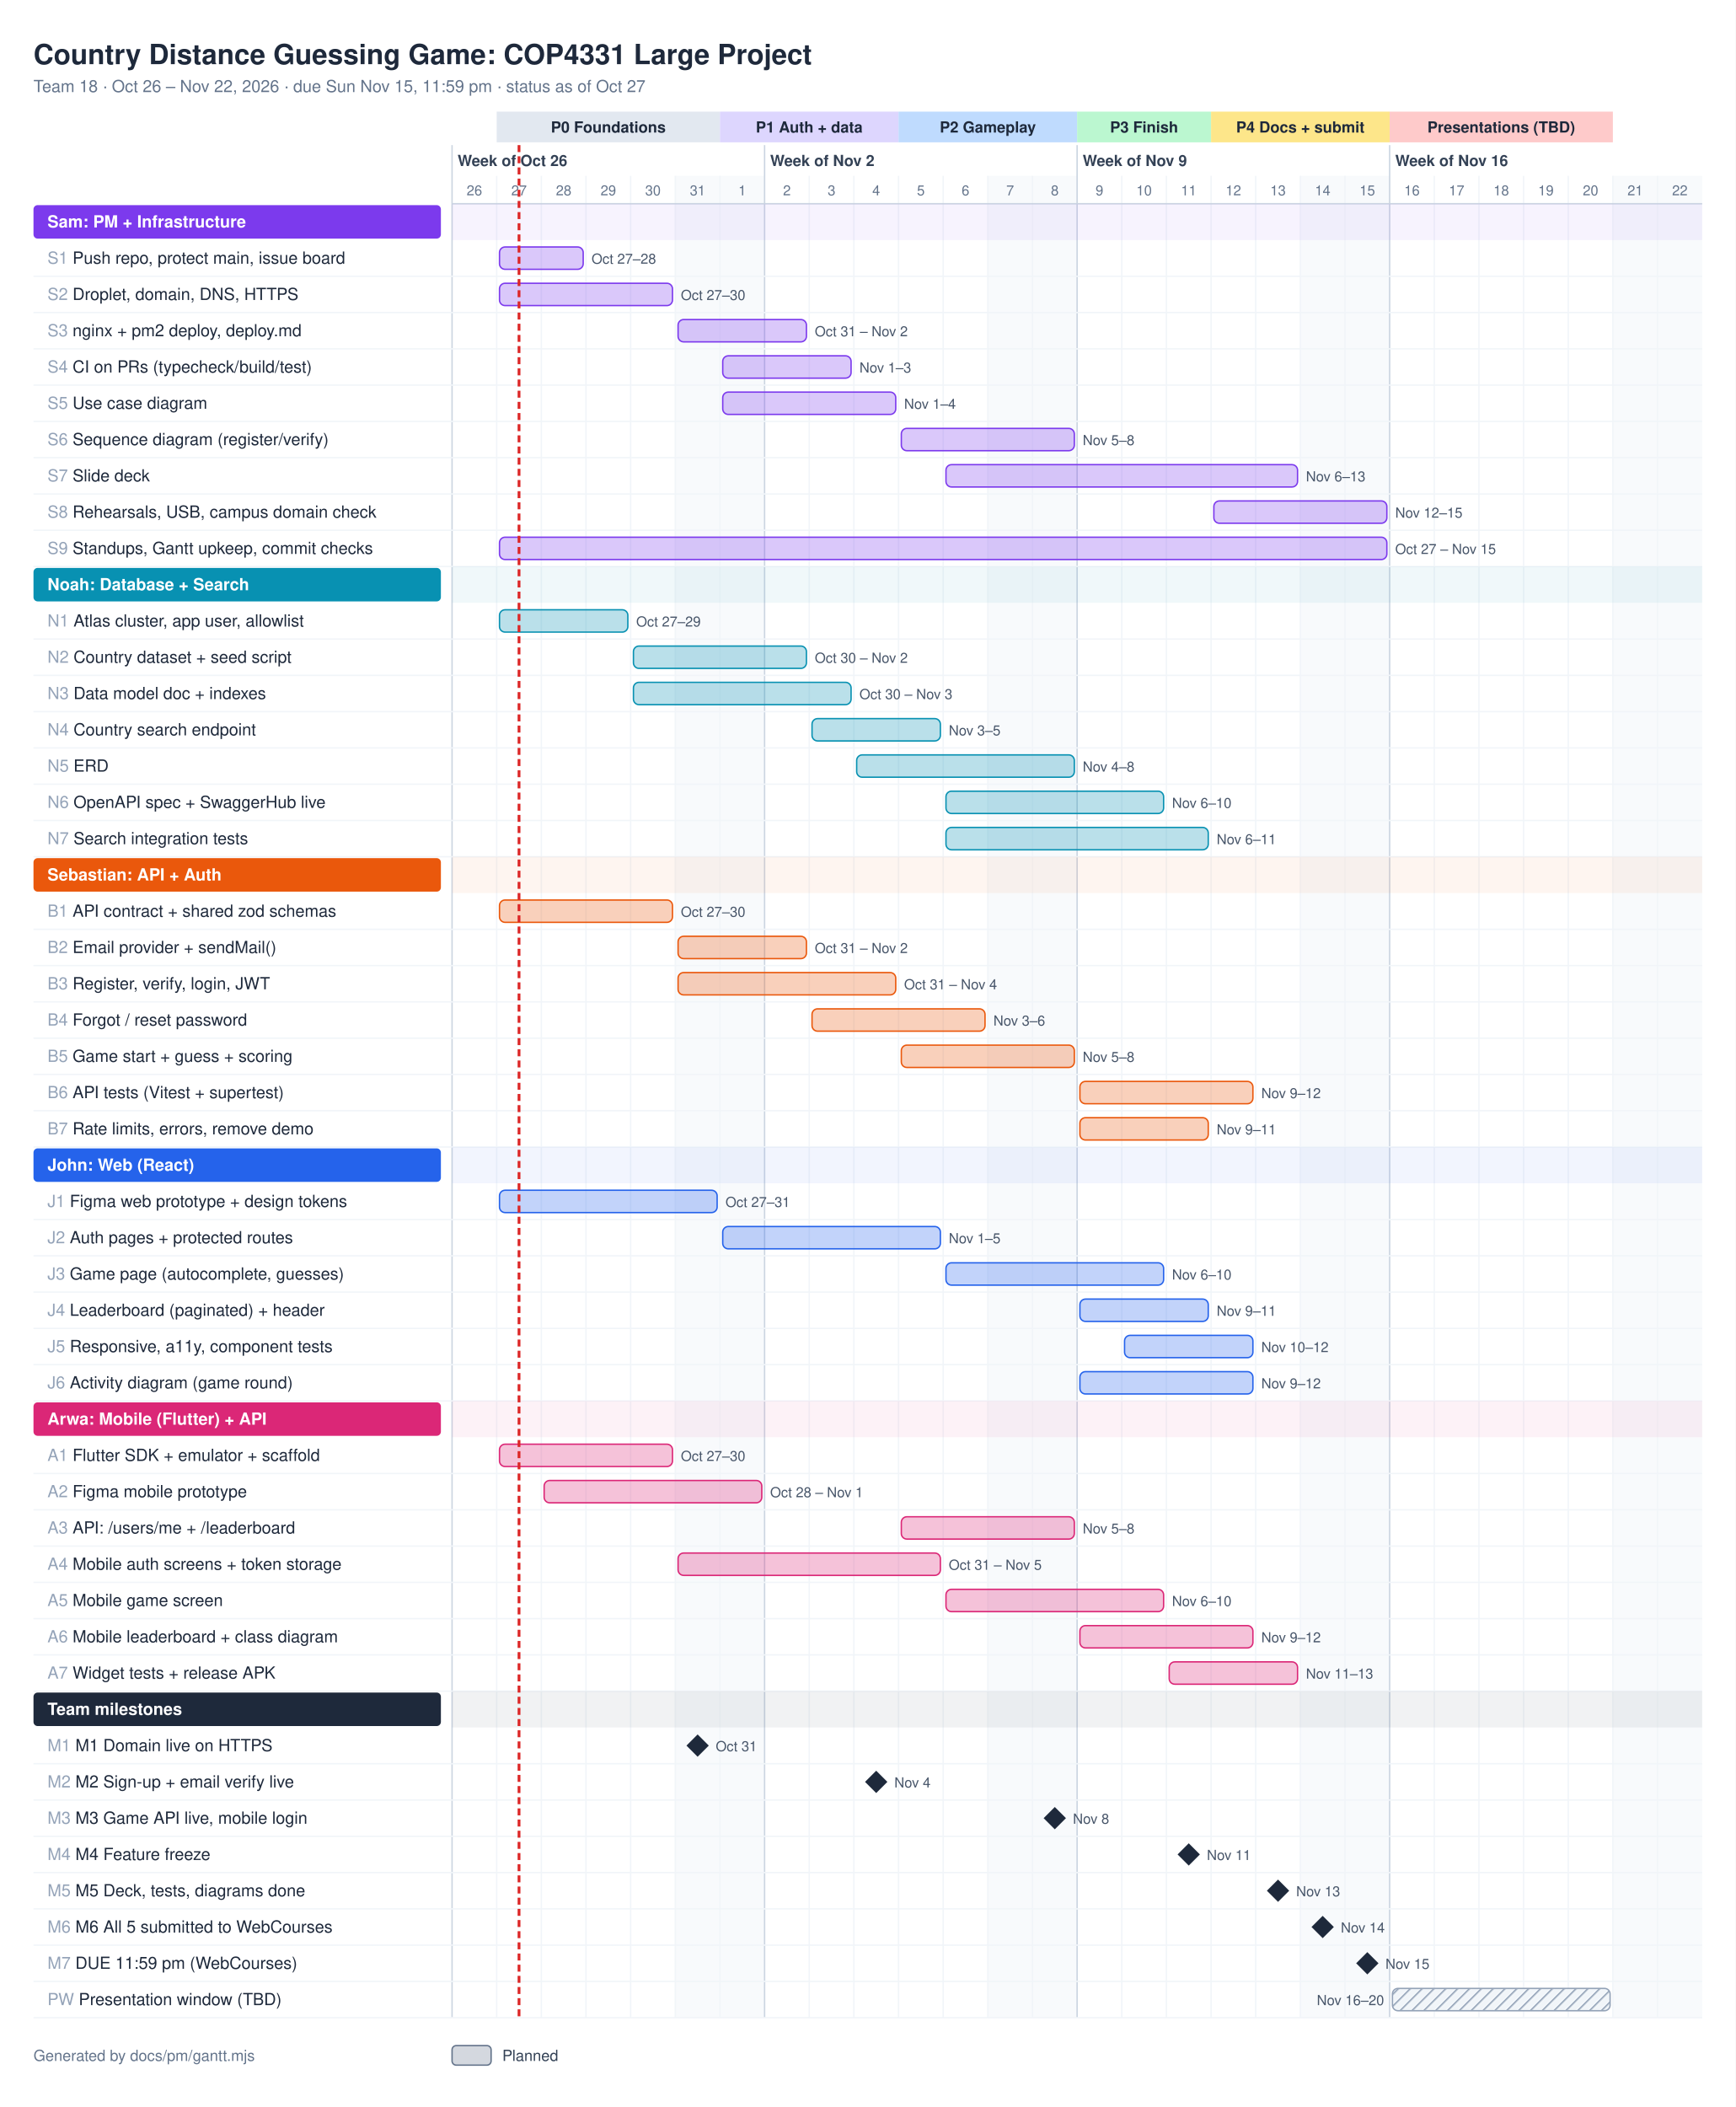
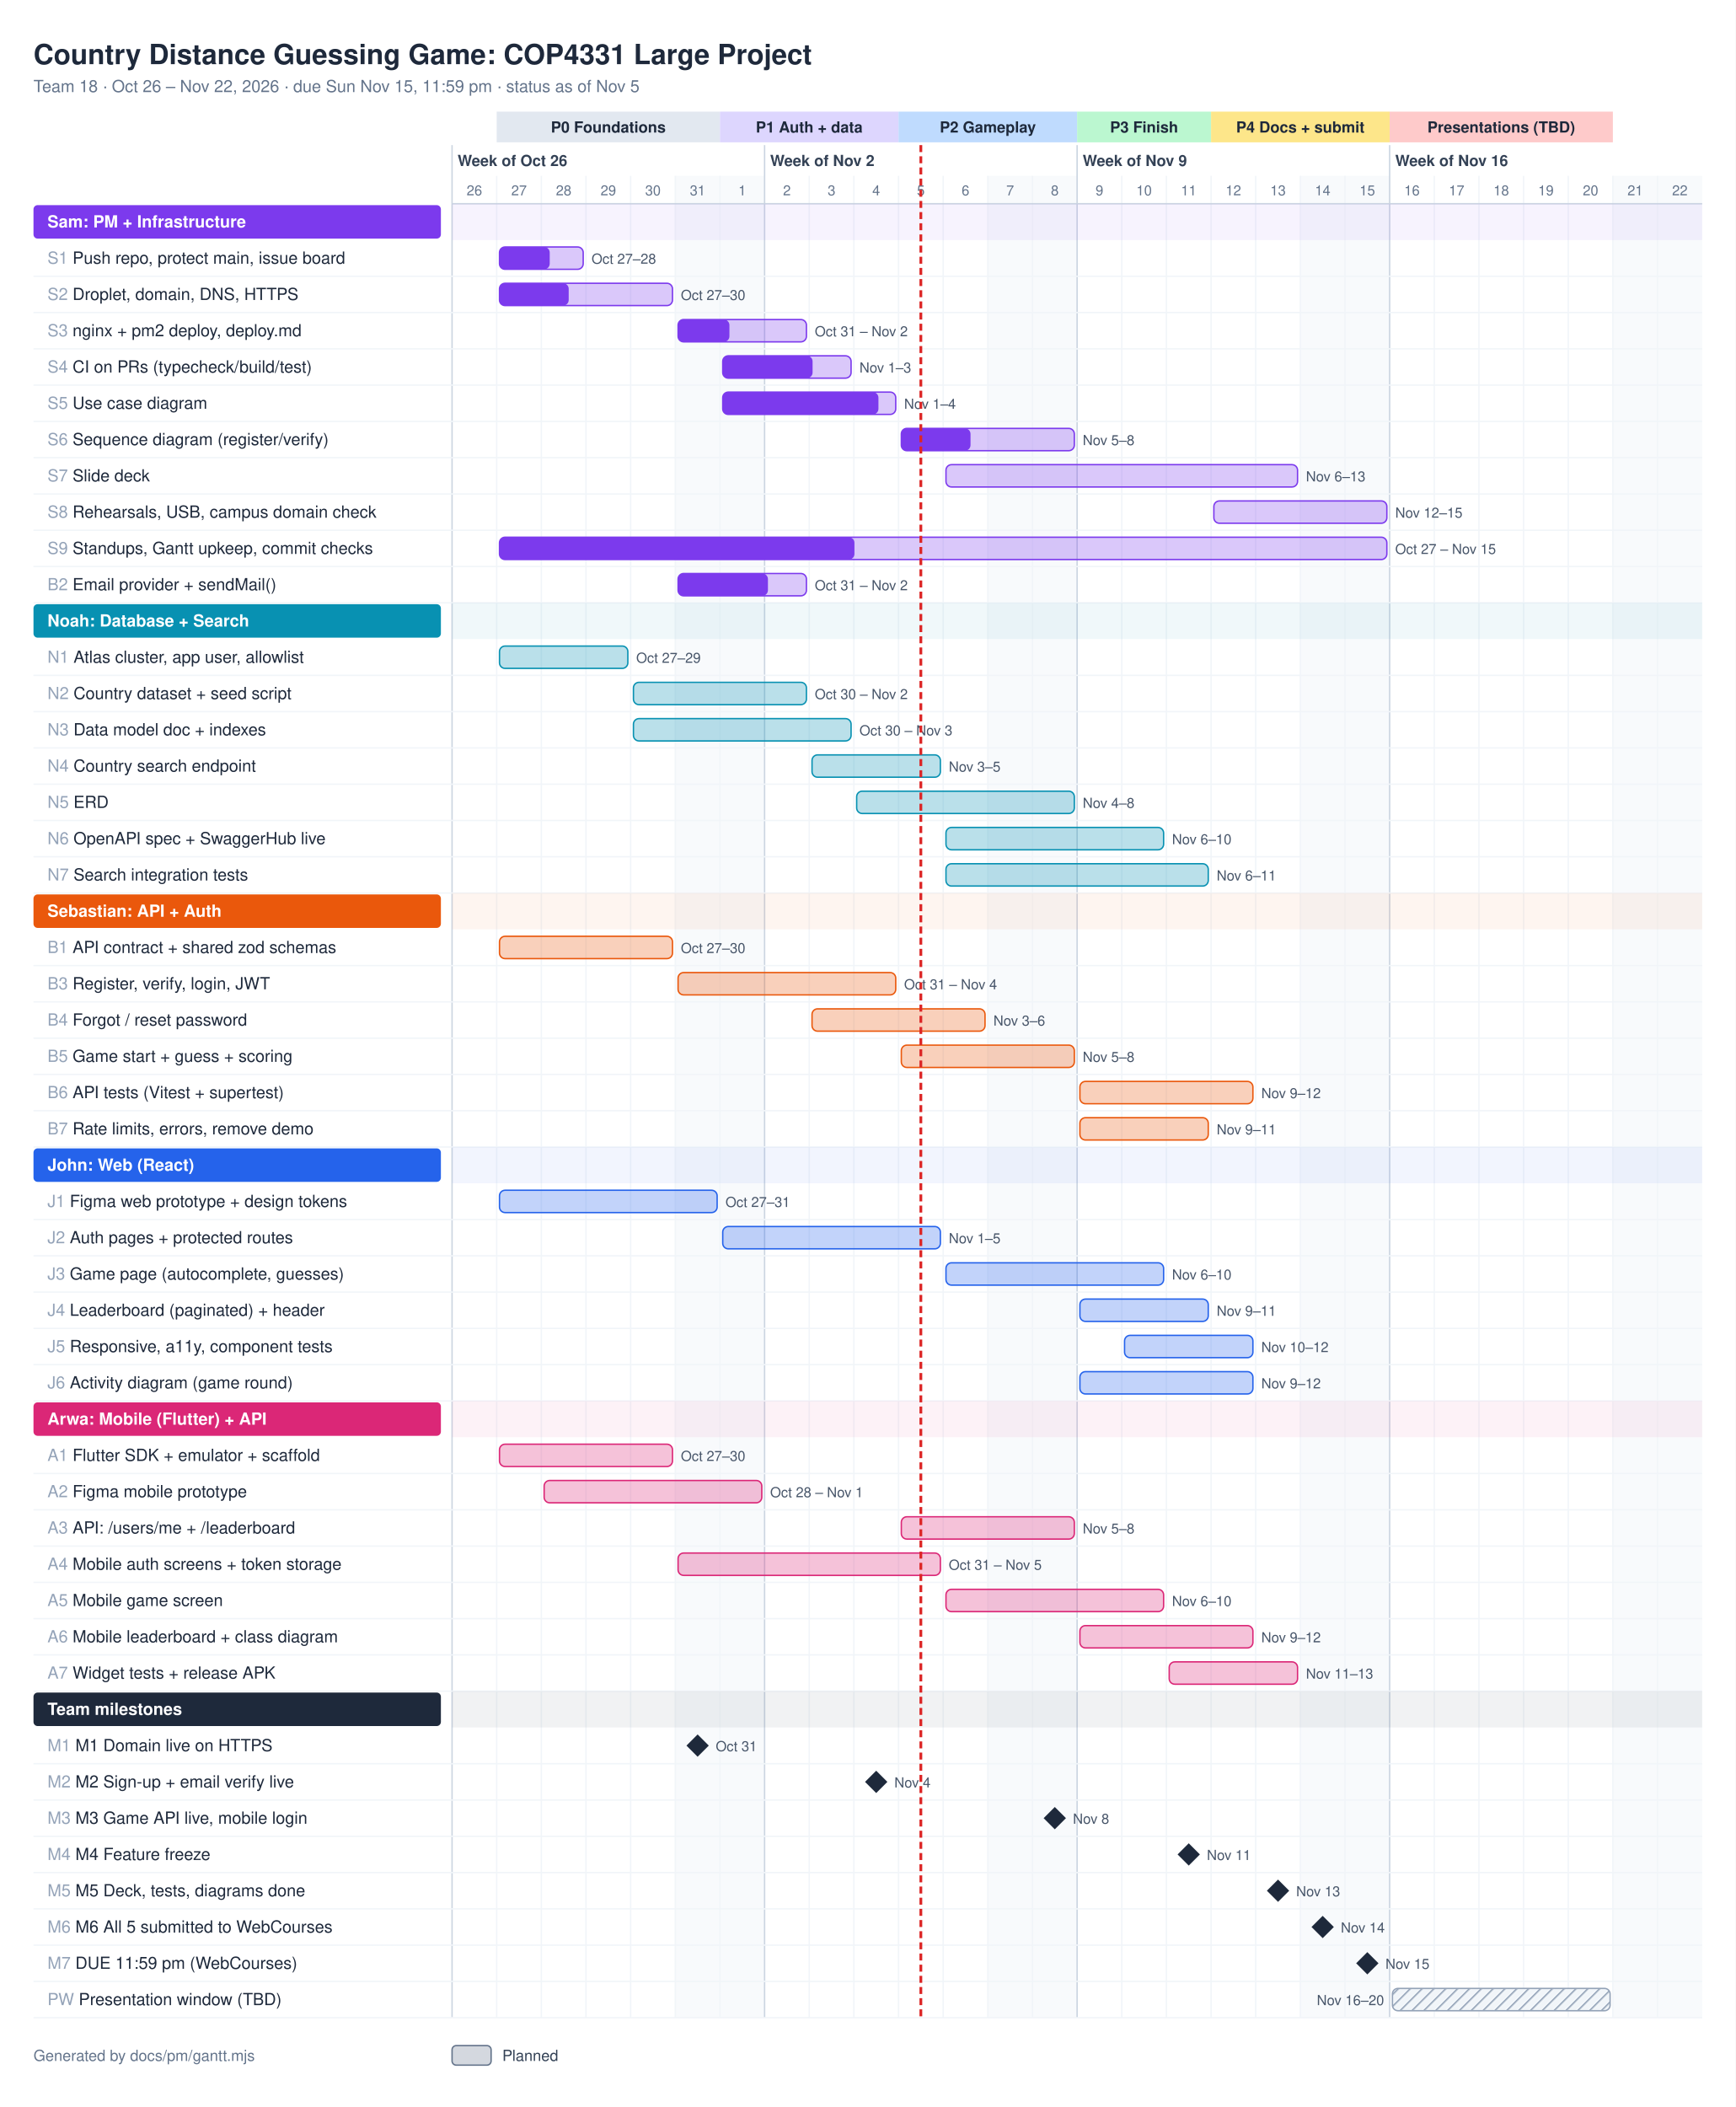
<svg xmlns="http://www.w3.org/2000/svg" viewBox="0 0 1244 1510" width="1244" height="1510" font-family="Segoe UI, Helvetica, Arial, sans-serif">
  <defs>
    <pattern id="hatch" width="6" height="6" patternUnits="userSpaceOnUse" patternTransform="rotate(45)">
      <rect width="6" height="6" fill="#f1f5f9" />
      <line x1="0" y1="0" x2="0" y2="6" stroke="#94a3b8" stroke-width="2" />
    </pattern>
  </defs>
  <rect width="1244" height="1510" fill="#ffffff" />
  <text x="24" y="46" font-size="20" font-weight="700" fill="#1e293b">Country Distance Guessing Game: COP4331 Large Project</text>
-   <text x="24" y="66" font-size="12" fill="#64748b">Team 18 · Oct 26 – Nov 22, 2026 · due Sun Nov 15, 11:59 pm · status as of Oct 27</text>
+   <text x="24" y="66" font-size="12" fill="#64748b">Team 18 · Oct 26 – Nov 22, 2026 · due Sun Nov 15, 11:59 pm · status as of Nov 5</text>
  <rect x="356" y="80" width="160" height="22" fill="#e2e8f0" />
  <text x="436" y="95" font-size="11" font-weight="600" text-anchor="middle" fill="#1e293b">P0 Foundations</text>
  <rect x="516" y="80" width="128" height="22" fill="#ddd6fe" />
  <text x="580" y="95" font-size="11" font-weight="600" text-anchor="middle" fill="#1e293b">P1 Auth + data</text>
  <rect x="644" y="80" width="128" height="22" fill="#bfdbfe" />
  <text x="708" y="95" font-size="11" font-weight="600" text-anchor="middle" fill="#1e293b">P2 Gameplay</text>
  <rect x="772" y="80" width="96" height="22" fill="#bbf7d0" />
  <text x="820" y="95" font-size="11" font-weight="600" text-anchor="middle" fill="#1e293b">P3 Finish</text>
  <rect x="868" y="80" width="128" height="22" fill="#fde68a" />
  <text x="932" y="95" font-size="11" font-weight="600" text-anchor="middle" fill="#1e293b">P4 Docs + submit</text>
  <rect x="996" y="80" width="160" height="22" fill="#fecaca" />
  <text x="1076" y="95" font-size="11" font-weight="600" text-anchor="middle" fill="#1e293b">Presentations (TBD)</text>
  <text x="328" y="119" font-size="11" font-weight="600" fill="#334155">Week of Oct 26</text>
  <line x1="324" y1="104" x2="324" y2="1446" stroke="#cbd5e1" />
  <text x="340" y="140" font-size="10" text-anchor="middle" fill="#64748b">26</text>
  <line x1="356" y1="126" x2="356" y2="1446" stroke="#f1f5f9" />
  <text x="372" y="140" font-size="10" text-anchor="middle" fill="#64748b">27</text>
  <line x1="388" y1="126" x2="388" y2="1446" stroke="#f1f5f9" />
  <text x="404" y="140" font-size="10" text-anchor="middle" fill="#64748b">28</text>
  <line x1="420" y1="126" x2="420" y2="1446" stroke="#f1f5f9" />
  <text x="436" y="140" font-size="10" text-anchor="middle" fill="#64748b">29</text>
  <line x1="452" y1="126" x2="452" y2="1446" stroke="#f1f5f9" />
  <text x="468" y="140" font-size="10" text-anchor="middle" fill="#64748b">30</text>
  <rect x="484" y="126" width="32" height="1320" fill="#f8fafc" />
  <line x1="484" y1="126" x2="484" y2="1446" stroke="#f1f5f9" />
  <text x="500" y="140" font-size="10" text-anchor="middle" fill="#64748b">31</text>
  <rect x="516" y="126" width="32" height="1320" fill="#f8fafc" />
  <line x1="516" y1="126" x2="516" y2="1446" stroke="#f1f5f9" />
  <text x="532" y="140" font-size="10" text-anchor="middle" fill="#64748b">1</text>
  <text x="552" y="119" font-size="11" font-weight="600" fill="#334155">Week of Nov 2</text>
  <line x1="548" y1="104" x2="548" y2="1446" stroke="#cbd5e1" />
  <text x="564" y="140" font-size="10" text-anchor="middle" fill="#64748b">2</text>
  <line x1="580" y1="126" x2="580" y2="1446" stroke="#f1f5f9" />
  <text x="596" y="140" font-size="10" text-anchor="middle" fill="#64748b">3</text>
  <line x1="612" y1="126" x2="612" y2="1446" stroke="#f1f5f9" />
  <text x="628" y="140" font-size="10" text-anchor="middle" fill="#64748b">4</text>
  <line x1="644" y1="126" x2="644" y2="1446" stroke="#f1f5f9" />
  <text x="660" y="140" font-size="10" text-anchor="middle" fill="#64748b">5</text>
  <line x1="676" y1="126" x2="676" y2="1446" stroke="#f1f5f9" />
  <text x="692" y="140" font-size="10" text-anchor="middle" fill="#64748b">6</text>
  <rect x="708" y="126" width="32" height="1320" fill="#f8fafc" />
  <line x1="708" y1="126" x2="708" y2="1446" stroke="#f1f5f9" />
  <text x="724" y="140" font-size="10" text-anchor="middle" fill="#64748b">7</text>
  <rect x="740" y="126" width="32" height="1320" fill="#f8fafc" />
  <line x1="740" y1="126" x2="740" y2="1446" stroke="#f1f5f9" />
  <text x="756" y="140" font-size="10" text-anchor="middle" fill="#64748b">8</text>
  <text x="776" y="119" font-size="11" font-weight="600" fill="#334155">Week of Nov 9</text>
  <line x1="772" y1="104" x2="772" y2="1446" stroke="#cbd5e1" />
  <text x="788" y="140" font-size="10" text-anchor="middle" fill="#64748b">9</text>
  <line x1="804" y1="126" x2="804" y2="1446" stroke="#f1f5f9" />
  <text x="820" y="140" font-size="10" text-anchor="middle" fill="#64748b">10</text>
  <line x1="836" y1="126" x2="836" y2="1446" stroke="#f1f5f9" />
  <text x="852" y="140" font-size="10" text-anchor="middle" fill="#64748b">11</text>
  <line x1="868" y1="126" x2="868" y2="1446" stroke="#f1f5f9" />
  <text x="884" y="140" font-size="10" text-anchor="middle" fill="#64748b">12</text>
  <line x1="900" y1="126" x2="900" y2="1446" stroke="#f1f5f9" />
  <text x="916" y="140" font-size="10" text-anchor="middle" fill="#64748b">13</text>
  <rect x="932" y="126" width="32" height="1320" fill="#f8fafc" />
  <line x1="932" y1="126" x2="932" y2="1446" stroke="#f1f5f9" />
  <text x="948" y="140" font-size="10" text-anchor="middle" fill="#64748b">14</text>
  <rect x="964" y="126" width="32" height="1320" fill="#f8fafc" />
  <line x1="964" y1="126" x2="964" y2="1446" stroke="#f1f5f9" />
  <text x="980" y="140" font-size="10" text-anchor="middle" fill="#64748b">15</text>
  <text x="1000" y="119" font-size="11" font-weight="600" fill="#334155">Week of Nov 16</text>
  <line x1="996" y1="104" x2="996" y2="1446" stroke="#cbd5e1" />
  <text x="1012" y="140" font-size="10" text-anchor="middle" fill="#64748b">16</text>
  <line x1="1028" y1="126" x2="1028" y2="1446" stroke="#f1f5f9" />
  <text x="1044" y="140" font-size="10" text-anchor="middle" fill="#64748b">17</text>
  <line x1="1060" y1="126" x2="1060" y2="1446" stroke="#f1f5f9" />
  <text x="1076" y="140" font-size="10" text-anchor="middle" fill="#64748b">18</text>
  <line x1="1092" y1="126" x2="1092" y2="1446" stroke="#f1f5f9" />
  <text x="1108" y="140" font-size="10" text-anchor="middle" fill="#64748b">19</text>
  <line x1="1124" y1="126" x2="1124" y2="1446" stroke="#f1f5f9" />
  <text x="1140" y="140" font-size="10" text-anchor="middle" fill="#64748b">20</text>
  <rect x="1156" y="126" width="32" height="1320" fill="#f8fafc" />
  <line x1="1156" y1="126" x2="1156" y2="1446" stroke="#f1f5f9" />
  <text x="1172" y="140" font-size="10" text-anchor="middle" fill="#64748b">21</text>
  <rect x="1188" y="126" width="32" height="1320" fill="#f8fafc" />
  <line x1="1188" y1="126" x2="1188" y2="1446" stroke="#f1f5f9" />
  <text x="1204" y="140" font-size="10" text-anchor="middle" fill="#64748b">22</text>
  <line x1="324" y1="146" x2="1220" y2="146" stroke="#cbd5e1" />
  <rect x="24" y="147" width="292" height="24" rx="3" fill="#7c3aed" />
  <text x="34" y="163" font-size="12" font-weight="700" fill="#ffffff">Sam: PM + Infrastructure</text>
  <rect x="324" y="146" width="896" height="26" fill="#7c3aed" fill-opacity="0.06" />
  <text x="34" y="189" font-size="12" fill="#1e293b">
    <tspan fill="#94a3b8">S1</tspan>  Push repo, protect main, issue board</text>
  <line x1="24" y1="198" x2="1220" y2="198" stroke="#f1f5f9" />
  <rect x="358" y="177" width="60" height="16" rx="4" fill="#7c3aed" fill-opacity="0.28" stroke="#7c3aed" />
+   <rect x="358" y="177" width="36" height="16" rx="4" fill="#7c3aed" />
  <text x="424" y="189" font-size="10" fill="#475569">Oct 27–28</text>
  <text x="34" y="215" font-size="12" fill="#1e293b">
    <tspan fill="#94a3b8">S2</tspan>  Droplet, domain, DNS, HTTPS</text>
  <line x1="24" y1="224" x2="1220" y2="224" stroke="#f1f5f9" />
  <rect x="358" y="203" width="124" height="16" rx="4" fill="#7c3aed" fill-opacity="0.28" stroke="#7c3aed" />
+   <rect x="358" y="203" width="49.6" height="16" rx="4" fill="#7c3aed" />
  <text x="488" y="215" font-size="10" fill="#475569">Oct 27–30</text>
  <text x="34" y="241" font-size="12" fill="#1e293b">
    <tspan fill="#94a3b8">S3</tspan>  nginx + pm2 deploy, deploy.md</text>
  <line x1="24" y1="250" x2="1220" y2="250" stroke="#f1f5f9" />
  <rect x="486" y="229" width="92" height="16" rx="4" fill="#7c3aed" fill-opacity="0.28" stroke="#7c3aed" />
+   <rect x="486" y="229" width="36.8" height="16" rx="4" fill="#7c3aed" />
  <text x="584" y="241" font-size="10" fill="#475569">Oct 31 – Nov 2</text>
  <text x="34" y="267" font-size="12" fill="#1e293b">
    <tspan fill="#94a3b8">S4</tspan>  CI on PRs (typecheck/build/test)</text>
  <line x1="24" y1="276" x2="1220" y2="276" stroke="#f1f5f9" />
  <rect x="518" y="255" width="92" height="16" rx="4" fill="#7c3aed" fill-opacity="0.28" stroke="#7c3aed" />
+   <rect x="518" y="255" width="64.4" height="16" rx="4" fill="#7c3aed" />
  <text x="616" y="267" font-size="10" fill="#475569">Nov 1–3</text>
  <text x="34" y="293" font-size="12" fill="#1e293b">
    <tspan fill="#94a3b8">S5</tspan>  Use case diagram</text>
  <line x1="24" y1="302" x2="1220" y2="302" stroke="#f1f5f9" />
  <rect x="518" y="281" width="124" height="16" rx="4" fill="#7c3aed" fill-opacity="0.28" stroke="#7c3aed" />
+   <rect x="518" y="281" width="111.6" height="16" rx="4" fill="#7c3aed" />
  <text x="648" y="293" font-size="10" fill="#475569">Nov 1–4</text>
  <text x="34" y="319" font-size="12" fill="#1e293b">
    <tspan fill="#94a3b8">S6</tspan>  Sequence diagram (register/verify)</text>
  <line x1="24" y1="328" x2="1220" y2="328" stroke="#f1f5f9" />
  <rect x="646" y="307" width="124" height="16" rx="4" fill="#7c3aed" fill-opacity="0.28" stroke="#7c3aed" />
+   <rect x="646" y="307" width="49.6" height="16" rx="4" fill="#7c3aed" />
  <text x="776" y="319" font-size="10" fill="#475569">Nov 5–8</text>
  <text x="34" y="345" font-size="12" fill="#1e293b">
    <tspan fill="#94a3b8">S7</tspan>  Slide deck</text>
  <line x1="24" y1="354" x2="1220" y2="354" stroke="#f1f5f9" />
  <rect x="678" y="333" width="252" height="16" rx="4" fill="#7c3aed" fill-opacity="0.28" stroke="#7c3aed" />
  <text x="936" y="345" font-size="10" fill="#475569">Nov 6–13</text>
  <text x="34" y="371" font-size="12" fill="#1e293b">
    <tspan fill="#94a3b8">S8</tspan>  Rehearsals, USB, campus domain check</text>
  <line x1="24" y1="380" x2="1220" y2="380" stroke="#f1f5f9" />
  <rect x="870" y="359" width="124" height="16" rx="4" fill="#7c3aed" fill-opacity="0.28" stroke="#7c3aed" />
  <text x="1000" y="371" font-size="10" fill="#475569">Nov 12–15</text>
  <text x="34" y="397" font-size="12" fill="#1e293b">
    <tspan fill="#94a3b8">S9</tspan>  Standups, Gantt upkeep, commit checks</text>
  <line x1="24" y1="406" x2="1220" y2="406" stroke="#f1f5f9" />
  <rect x="358" y="385" width="636" height="16" rx="4" fill="#7c3aed" fill-opacity="0.28" stroke="#7c3aed" />
+   <rect x="358" y="385" width="254.4" height="16" rx="4" fill="#7c3aed" />
  <text x="1000" y="397" font-size="10" fill="#475569">Oct 27 – Nov 15</text>
-   <rect x="24" y="407" width="292" height="24" rx="3" fill="#0891b2" />
-   <text x="34" y="423" font-size="12" font-weight="700" fill="#ffffff">Noah: Database + Search</text>
-   <rect x="324" y="406" width="896" height="26" fill="#0891b2" fill-opacity="0.06" />
-   <text x="34" y="449" font-size="12" fill="#1e293b">
+   <text x="34" y="423" font-size="12" fill="#1e293b">
+     <tspan fill="#94a3b8">B2</tspan>  Email provider + sendMail()</text>
+   <line x1="24" y1="432" x2="1220" y2="432" stroke="#f1f5f9" />
+   <rect x="486" y="411" width="92" height="16" rx="4" fill="#7c3aed" fill-opacity="0.28" stroke="#7c3aed" />
+   <rect x="486" y="411" width="64.4" height="16" rx="4" fill="#7c3aed" />
+   <text x="584" y="423" font-size="10" fill="#475569">Oct 31 – Nov 2</text>
+   <rect x="24" y="433" width="292" height="24" rx="3" fill="#0891b2" />
+   <text x="34" y="449" font-size="12" font-weight="700" fill="#ffffff">Noah: Database + Search</text>
+   <rect x="324" y="432" width="896" height="26" fill="#0891b2" fill-opacity="0.06" />
+   <text x="34" y="475" font-size="12" fill="#1e293b">
    <tspan fill="#94a3b8">N1</tspan>  Atlas cluster, app user, allowlist</text>
-   <line x1="24" y1="458" x2="1220" y2="458" stroke="#f1f5f9" />
-   <rect x="358" y="437" width="92" height="16" rx="4" fill="#0891b2" fill-opacity="0.28" stroke="#0891b2" />
-   <text x="456" y="449" font-size="10" fill="#475569">Oct 27–29</text>
-   <text x="34" y="475" font-size="12" fill="#1e293b">
+   <line x1="24" y1="484" x2="1220" y2="484" stroke="#f1f5f9" />
+   <rect x="358" y="463" width="92" height="16" rx="4" fill="#0891b2" fill-opacity="0.28" stroke="#0891b2" />
+   <text x="456" y="475" font-size="10" fill="#475569">Oct 27–29</text>
+   <text x="34" y="501" font-size="12" fill="#1e293b">
    <tspan fill="#94a3b8">N2</tspan>  Country dataset + seed script</text>
-   <line x1="24" y1="484" x2="1220" y2="484" stroke="#f1f5f9" />
-   <rect x="454" y="463" width="124" height="16" rx="4" fill="#0891b2" fill-opacity="0.28" stroke="#0891b2" />
-   <text x="584" y="475" font-size="10" fill="#475569">Oct 30 – Nov 2</text>
-   <text x="34" y="501" font-size="12" fill="#1e293b">
+   <line x1="24" y1="510" x2="1220" y2="510" stroke="#f1f5f9" />
+   <rect x="454" y="489" width="124" height="16" rx="4" fill="#0891b2" fill-opacity="0.28" stroke="#0891b2" />
+   <text x="584" y="501" font-size="10" fill="#475569">Oct 30 – Nov 2</text>
+   <text x="34" y="527" font-size="12" fill="#1e293b">
    <tspan fill="#94a3b8">N3</tspan>  Data model doc + indexes</text>
-   <line x1="24" y1="510" x2="1220" y2="510" stroke="#f1f5f9" />
-   <rect x="454" y="489" width="156" height="16" rx="4" fill="#0891b2" fill-opacity="0.28" stroke="#0891b2" />
-   <text x="616" y="501" font-size="10" fill="#475569">Oct 30 – Nov 3</text>
-   <text x="34" y="527" font-size="12" fill="#1e293b">
+   <line x1="24" y1="536" x2="1220" y2="536" stroke="#f1f5f9" />
+   <rect x="454" y="515" width="156" height="16" rx="4" fill="#0891b2" fill-opacity="0.28" stroke="#0891b2" />
+   <text x="616" y="527" font-size="10" fill="#475569">Oct 30 – Nov 3</text>
+   <text x="34" y="553" font-size="12" fill="#1e293b">
    <tspan fill="#94a3b8">N4</tspan>  Country search endpoint</text>
-   <line x1="24" y1="536" x2="1220" y2="536" stroke="#f1f5f9" />
-   <rect x="582" y="515" width="92" height="16" rx="4" fill="#0891b2" fill-opacity="0.28" stroke="#0891b2" />
-   <text x="680" y="527" font-size="10" fill="#475569">Nov 3–5</text>
-   <text x="34" y="553" font-size="12" fill="#1e293b">
+   <line x1="24" y1="562" x2="1220" y2="562" stroke="#f1f5f9" />
+   <rect x="582" y="541" width="92" height="16" rx="4" fill="#0891b2" fill-opacity="0.28" stroke="#0891b2" />
+   <text x="680" y="553" font-size="10" fill="#475569">Nov 3–5</text>
+   <text x="34" y="579" font-size="12" fill="#1e293b">
    <tspan fill="#94a3b8">N5</tspan>  ERD</text>
-   <line x1="24" y1="562" x2="1220" y2="562" stroke="#f1f5f9" />
-   <rect x="614" y="541" width="156" height="16" rx="4" fill="#0891b2" fill-opacity="0.28" stroke="#0891b2" />
-   <text x="776" y="553" font-size="10" fill="#475569">Nov 4–8</text>
-   <text x="34" y="579" font-size="12" fill="#1e293b">
+   <line x1="24" y1="588" x2="1220" y2="588" stroke="#f1f5f9" />
+   <rect x="614" y="567" width="156" height="16" rx="4" fill="#0891b2" fill-opacity="0.28" stroke="#0891b2" />
+   <text x="776" y="579" font-size="10" fill="#475569">Nov 4–8</text>
+   <text x="34" y="605" font-size="12" fill="#1e293b">
    <tspan fill="#94a3b8">N6</tspan>  OpenAPI spec + SwaggerHub live</text>
-   <line x1="24" y1="588" x2="1220" y2="588" stroke="#f1f5f9" />
-   <rect x="678" y="567" width="156" height="16" rx="4" fill="#0891b2" fill-opacity="0.28" stroke="#0891b2" />
-   <text x="840" y="579" font-size="10" fill="#475569">Nov 6–10</text>
-   <text x="34" y="605" font-size="12" fill="#1e293b">
+   <line x1="24" y1="614" x2="1220" y2="614" stroke="#f1f5f9" />
+   <rect x="678" y="593" width="156" height="16" rx="4" fill="#0891b2" fill-opacity="0.28" stroke="#0891b2" />
+   <text x="840" y="605" font-size="10" fill="#475569">Nov 6–10</text>
+   <text x="34" y="631" font-size="12" fill="#1e293b">
    <tspan fill="#94a3b8">N7</tspan>  Search integration tests</text>
-   <line x1="24" y1="614" x2="1220" y2="614" stroke="#f1f5f9" />
-   <rect x="678" y="593" width="188" height="16" rx="4" fill="#0891b2" fill-opacity="0.28" stroke="#0891b2" />
-   <text x="872" y="605" font-size="10" fill="#475569">Nov 6–11</text>
-   <rect x="24" y="615" width="292" height="24" rx="3" fill="#ea580c" />
-   <text x="34" y="631" font-size="12" font-weight="700" fill="#ffffff">Sebastian: API + Auth</text>
-   <rect x="324" y="614" width="896" height="26" fill="#ea580c" fill-opacity="0.06" />
-   <text x="34" y="657" font-size="12" fill="#1e293b">
+   <line x1="24" y1="640" x2="1220" y2="640" stroke="#f1f5f9" />
+   <rect x="678" y="619" width="188" height="16" rx="4" fill="#0891b2" fill-opacity="0.28" stroke="#0891b2" />
+   <text x="872" y="631" font-size="10" fill="#475569">Nov 6–11</text>
+   <rect x="24" y="641" width="292" height="24" rx="3" fill="#ea580c" />
+   <text x="34" y="657" font-size="12" font-weight="700" fill="#ffffff">Sebastian: API + Auth</text>
+   <rect x="324" y="640" width="896" height="26" fill="#ea580c" fill-opacity="0.06" />
+   <text x="34" y="683" font-size="12" fill="#1e293b">
    <tspan fill="#94a3b8">B1</tspan>  API contract + shared zod schemas</text>
-   <line x1="24" y1="666" x2="1220" y2="666" stroke="#f1f5f9" />
-   <rect x="358" y="645" width="124" height="16" rx="4" fill="#ea580c" fill-opacity="0.28" stroke="#ea580c" />
-   <text x="488" y="657" font-size="10" fill="#475569">Oct 27–30</text>
-   <text x="34" y="683" font-size="12" fill="#1e293b">
-     <tspan fill="#94a3b8">B2</tspan>  Email provider + sendMail()</text>
  <line x1="24" y1="692" x2="1220" y2="692" stroke="#f1f5f9" />
-   <rect x="486" y="671" width="92" height="16" rx="4" fill="#ea580c" fill-opacity="0.28" stroke="#ea580c" />
-   <text x="584" y="683" font-size="10" fill="#475569">Oct 31 – Nov 2</text>
+   <rect x="358" y="671" width="124" height="16" rx="4" fill="#ea580c" fill-opacity="0.28" stroke="#ea580c" />
+   <text x="488" y="683" font-size="10" fill="#475569">Oct 27–30</text>
  <text x="34" y="709" font-size="12" fill="#1e293b">
    <tspan fill="#94a3b8">B3</tspan>  Register, verify, login, JWT</text>
  <line x1="24" y1="718" x2="1220" y2="718" stroke="#f1f5f9" />
  <rect x="486" y="697" width="156" height="16" rx="4" fill="#ea580c" fill-opacity="0.28" stroke="#ea580c" />
  <text x="648" y="709" font-size="10" fill="#475569">Oct 31 – Nov 4</text>
  <text x="34" y="735" font-size="12" fill="#1e293b">
    <tspan fill="#94a3b8">B4</tspan>  Forgot / reset password</text>
  <line x1="24" y1="744" x2="1220" y2="744" stroke="#f1f5f9" />
  <rect x="582" y="723" width="124" height="16" rx="4" fill="#ea580c" fill-opacity="0.28" stroke="#ea580c" />
  <text x="712" y="735" font-size="10" fill="#475569">Nov 3–6</text>
  <text x="34" y="761" font-size="12" fill="#1e293b">
    <tspan fill="#94a3b8">B5</tspan>  Game start + guess + scoring</text>
  <line x1="24" y1="770" x2="1220" y2="770" stroke="#f1f5f9" />
  <rect x="646" y="749" width="124" height="16" rx="4" fill="#ea580c" fill-opacity="0.28" stroke="#ea580c" />
  <text x="776" y="761" font-size="10" fill="#475569">Nov 5–8</text>
  <text x="34" y="787" font-size="12" fill="#1e293b">
    <tspan fill="#94a3b8">B6</tspan>  API tests (Vitest + supertest)</text>
  <line x1="24" y1="796" x2="1220" y2="796" stroke="#f1f5f9" />
  <rect x="774" y="775" width="124" height="16" rx="4" fill="#ea580c" fill-opacity="0.28" stroke="#ea580c" />
  <text x="904" y="787" font-size="10" fill="#475569">Nov 9–12</text>
  <text x="34" y="813" font-size="12" fill="#1e293b">
    <tspan fill="#94a3b8">B7</tspan>  Rate limits, errors, remove demo</text>
  <line x1="24" y1="822" x2="1220" y2="822" stroke="#f1f5f9" />
  <rect x="774" y="801" width="92" height="16" rx="4" fill="#ea580c" fill-opacity="0.28" stroke="#ea580c" />
  <text x="872" y="813" font-size="10" fill="#475569">Nov 9–11</text>
  <rect x="24" y="823" width="292" height="24" rx="3" fill="#2563eb" />
  <text x="34" y="839" font-size="12" font-weight="700" fill="#ffffff">John: Web (React)</text>
  <rect x="324" y="822" width="896" height="26" fill="#2563eb" fill-opacity="0.06" />
  <text x="34" y="865" font-size="12" fill="#1e293b">
    <tspan fill="#94a3b8">J1</tspan>  Figma web prototype + design tokens</text>
  <line x1="24" y1="874" x2="1220" y2="874" stroke="#f1f5f9" />
  <rect x="358" y="853" width="156" height="16" rx="4" fill="#2563eb" fill-opacity="0.28" stroke="#2563eb" />
  <text x="520" y="865" font-size="10" fill="#475569">Oct 27–31</text>
  <text x="34" y="891" font-size="12" fill="#1e293b">
    <tspan fill="#94a3b8">J2</tspan>  Auth pages + protected routes</text>
  <line x1="24" y1="900" x2="1220" y2="900" stroke="#f1f5f9" />
  <rect x="518" y="879" width="156" height="16" rx="4" fill="#2563eb" fill-opacity="0.28" stroke="#2563eb" />
  <text x="680" y="891" font-size="10" fill="#475569">Nov 1–5</text>
  <text x="34" y="917" font-size="12" fill="#1e293b">
    <tspan fill="#94a3b8">J3</tspan>  Game page (autocomplete, guesses)</text>
  <line x1="24" y1="926" x2="1220" y2="926" stroke="#f1f5f9" />
  <rect x="678" y="905" width="156" height="16" rx="4" fill="#2563eb" fill-opacity="0.28" stroke="#2563eb" />
  <text x="840" y="917" font-size="10" fill="#475569">Nov 6–10</text>
  <text x="34" y="943" font-size="12" fill="#1e293b">
    <tspan fill="#94a3b8">J4</tspan>  Leaderboard (paginated) + header</text>
  <line x1="24" y1="952" x2="1220" y2="952" stroke="#f1f5f9" />
  <rect x="774" y="931" width="92" height="16" rx="4" fill="#2563eb" fill-opacity="0.28" stroke="#2563eb" />
  <text x="872" y="943" font-size="10" fill="#475569">Nov 9–11</text>
  <text x="34" y="969" font-size="12" fill="#1e293b">
    <tspan fill="#94a3b8">J5</tspan>  Responsive, a11y, component tests</text>
  <line x1="24" y1="978" x2="1220" y2="978" stroke="#f1f5f9" />
  <rect x="806" y="957" width="92" height="16" rx="4" fill="#2563eb" fill-opacity="0.28" stroke="#2563eb" />
  <text x="904" y="969" font-size="10" fill="#475569">Nov 10–12</text>
  <text x="34" y="995" font-size="12" fill="#1e293b">
    <tspan fill="#94a3b8">J6</tspan>  Activity diagram (game round)</text>
  <line x1="24" y1="1004" x2="1220" y2="1004" stroke="#f1f5f9" />
  <rect x="774" y="983" width="124" height="16" rx="4" fill="#2563eb" fill-opacity="0.28" stroke="#2563eb" />
  <text x="904" y="995" font-size="10" fill="#475569">Nov 9–12</text>
  <rect x="24" y="1005" width="292" height="24" rx="3" fill="#db2777" />
  <text x="34" y="1021" font-size="12" font-weight="700" fill="#ffffff">Arwa: Mobile (Flutter) + API</text>
  <rect x="324" y="1004" width="896" height="26" fill="#db2777" fill-opacity="0.06" />
  <text x="34" y="1047" font-size="12" fill="#1e293b">
    <tspan fill="#94a3b8">A1</tspan>  Flutter SDK + emulator + scaffold</text>
  <line x1="24" y1="1056" x2="1220" y2="1056" stroke="#f1f5f9" />
  <rect x="358" y="1035" width="124" height="16" rx="4" fill="#db2777" fill-opacity="0.28" stroke="#db2777" />
  <text x="488" y="1047" font-size="10" fill="#475569">Oct 27–30</text>
  <text x="34" y="1073" font-size="12" fill="#1e293b">
    <tspan fill="#94a3b8">A2</tspan>  Figma mobile prototype</text>
  <line x1="24" y1="1082" x2="1220" y2="1082" stroke="#f1f5f9" />
  <rect x="390" y="1061" width="156" height="16" rx="4" fill="#db2777" fill-opacity="0.28" stroke="#db2777" />
  <text x="552" y="1073" font-size="10" fill="#475569">Oct 28 – Nov 1</text>
  <text x="34" y="1099" font-size="12" fill="#1e293b">
    <tspan fill="#94a3b8">A3</tspan>  API: /users/me + /leaderboard</text>
  <line x1="24" y1="1108" x2="1220" y2="1108" stroke="#f1f5f9" />
  <rect x="646" y="1087" width="124" height="16" rx="4" fill="#db2777" fill-opacity="0.28" stroke="#db2777" />
  <text x="776" y="1099" font-size="10" fill="#475569">Nov 5–8</text>
  <text x="34" y="1125" font-size="12" fill="#1e293b">
    <tspan fill="#94a3b8">A4</tspan>  Mobile auth screens + token storage</text>
  <line x1="24" y1="1134" x2="1220" y2="1134" stroke="#f1f5f9" />
  <rect x="486" y="1113" width="188" height="16" rx="4" fill="#db2777" fill-opacity="0.28" stroke="#db2777" />
  <text x="680" y="1125" font-size="10" fill="#475569">Oct 31 – Nov 5</text>
  <text x="34" y="1151" font-size="12" fill="#1e293b">
    <tspan fill="#94a3b8">A5</tspan>  Mobile game screen</text>
  <line x1="24" y1="1160" x2="1220" y2="1160" stroke="#f1f5f9" />
  <rect x="678" y="1139" width="156" height="16" rx="4" fill="#db2777" fill-opacity="0.28" stroke="#db2777" />
  <text x="840" y="1151" font-size="10" fill="#475569">Nov 6–10</text>
  <text x="34" y="1177" font-size="12" fill="#1e293b">
    <tspan fill="#94a3b8">A6</tspan>  Mobile leaderboard + class diagram</text>
  <line x1="24" y1="1186" x2="1220" y2="1186" stroke="#f1f5f9" />
  <rect x="774" y="1165" width="124" height="16" rx="4" fill="#db2777" fill-opacity="0.28" stroke="#db2777" />
  <text x="904" y="1177" font-size="10" fill="#475569">Nov 9–12</text>
  <text x="34" y="1203" font-size="12" fill="#1e293b">
    <tspan fill="#94a3b8">A7</tspan>  Widget tests + release APK</text>
  <line x1="24" y1="1212" x2="1220" y2="1212" stroke="#f1f5f9" />
  <rect x="838" y="1191" width="92" height="16" rx="4" fill="#db2777" fill-opacity="0.28" stroke="#db2777" />
  <text x="936" y="1203" font-size="10" fill="#475569">Nov 11–13</text>
  <rect x="24" y="1213" width="292" height="24" rx="3" fill="#1e293b" />
  <text x="34" y="1229" font-size="12" font-weight="700" fill="#ffffff">Team milestones</text>
  <rect x="324" y="1212" width="896" height="26" fill="#1e293b" fill-opacity="0.06" />
  <text x="34" y="1255" font-size="12" fill="#1e293b">
    <tspan fill="#94a3b8">M1</tspan>  M1 Domain live on HTTPS</text>
  <line x1="24" y1="1264" x2="1220" y2="1264" stroke="#f1f5f9" />
  <polygon points="500,1243 508,1251 500,1259 492,1251" fill="#1e293b" />
  <text x="513" y="1255" font-size="10" fill="#475569">Oct 31</text>
  <text x="34" y="1281" font-size="12" fill="#1e293b">
    <tspan fill="#94a3b8">M2</tspan>  M2 Sign-up + email verify live</text>
  <line x1="24" y1="1290" x2="1220" y2="1290" stroke="#f1f5f9" />
  <polygon points="628,1269 636,1277 628,1285 620,1277" fill="#1e293b" />
  <text x="641" y="1281" font-size="10" fill="#475569">Nov 4</text>
  <text x="34" y="1307" font-size="12" fill="#1e293b">
    <tspan fill="#94a3b8">M3</tspan>  M3 Game API live, mobile login</text>
  <line x1="24" y1="1316" x2="1220" y2="1316" stroke="#f1f5f9" />
  <polygon points="756,1295 764,1303 756,1311 748,1303" fill="#1e293b" />
  <text x="769" y="1307" font-size="10" fill="#475569">Nov 8</text>
  <text x="34" y="1333" font-size="12" fill="#1e293b">
    <tspan fill="#94a3b8">M4</tspan>  M4 Feature freeze</text>
  <line x1="24" y1="1342" x2="1220" y2="1342" stroke="#f1f5f9" />
  <polygon points="852,1321 860,1329 852,1337 844,1329" fill="#1e293b" />
  <text x="865" y="1333" font-size="10" fill="#475569">Nov 11</text>
  <text x="34" y="1359" font-size="12" fill="#1e293b">
    <tspan fill="#94a3b8">M5</tspan>  M5 Deck, tests, diagrams done</text>
  <line x1="24" y1="1368" x2="1220" y2="1368" stroke="#f1f5f9" />
  <polygon points="916,1347 924,1355 916,1363 908,1355" fill="#1e293b" />
  <text x="929" y="1359" font-size="10" fill="#475569">Nov 13</text>
  <text x="34" y="1385" font-size="12" fill="#1e293b">
    <tspan fill="#94a3b8">M6</tspan>  M6 All 5 submitted to WebCourses</text>
  <line x1="24" y1="1394" x2="1220" y2="1394" stroke="#f1f5f9" />
  <polygon points="948,1373 956,1381 948,1389 940,1381" fill="#1e293b" />
  <text x="961" y="1385" font-size="10" fill="#475569">Nov 14</text>
  <text x="34" y="1411" font-size="12" fill="#1e293b">
    <tspan fill="#94a3b8">M7</tspan>  DUE 11:59 pm (WebCourses)</text>
  <line x1="24" y1="1420" x2="1220" y2="1420" stroke="#f1f5f9" />
  <polygon points="980,1399 988,1407 980,1415 972,1407" fill="#1e293b" />
  <text x="993" y="1411" font-size="10" fill="#475569">Nov 15</text>
  <text x="34" y="1437" font-size="12" fill="#1e293b">
    <tspan fill="#94a3b8">PW</tspan>  Presentation window (TBD)</text>
  <line x1="24" y1="1446" x2="1220" y2="1446" stroke="#f1f5f9" />
  <rect x="998" y="1425" width="156" height="16" rx="4" fill="url(#hatch)" stroke="#94a3b8" />
  <text x="992" y="1437" font-size="10" text-anchor="end" fill="#475569">Nov 16–20</text>
-   <line x1="372" y1="104" x2="372" y2="1446" stroke="#dc2626" stroke-width="2" stroke-dasharray="5 3" />
+   <line x1="660" y1="104" x2="660" y2="1446" stroke="#dc2626" stroke-width="2" stroke-dasharray="5 3" />
  <rect x="324" y="1466" width="28" height="14" rx="3" fill="#64748b" fill-opacity="0.28" stroke="#64748b" />
  <text x="360" y="1477" font-size="11" fill="#334155">Planned</text>
  <text x="24" y="1477" font-size="11" fill="#64748b">Generated by docs/pm/gantt.mjs</text>
</svg>
